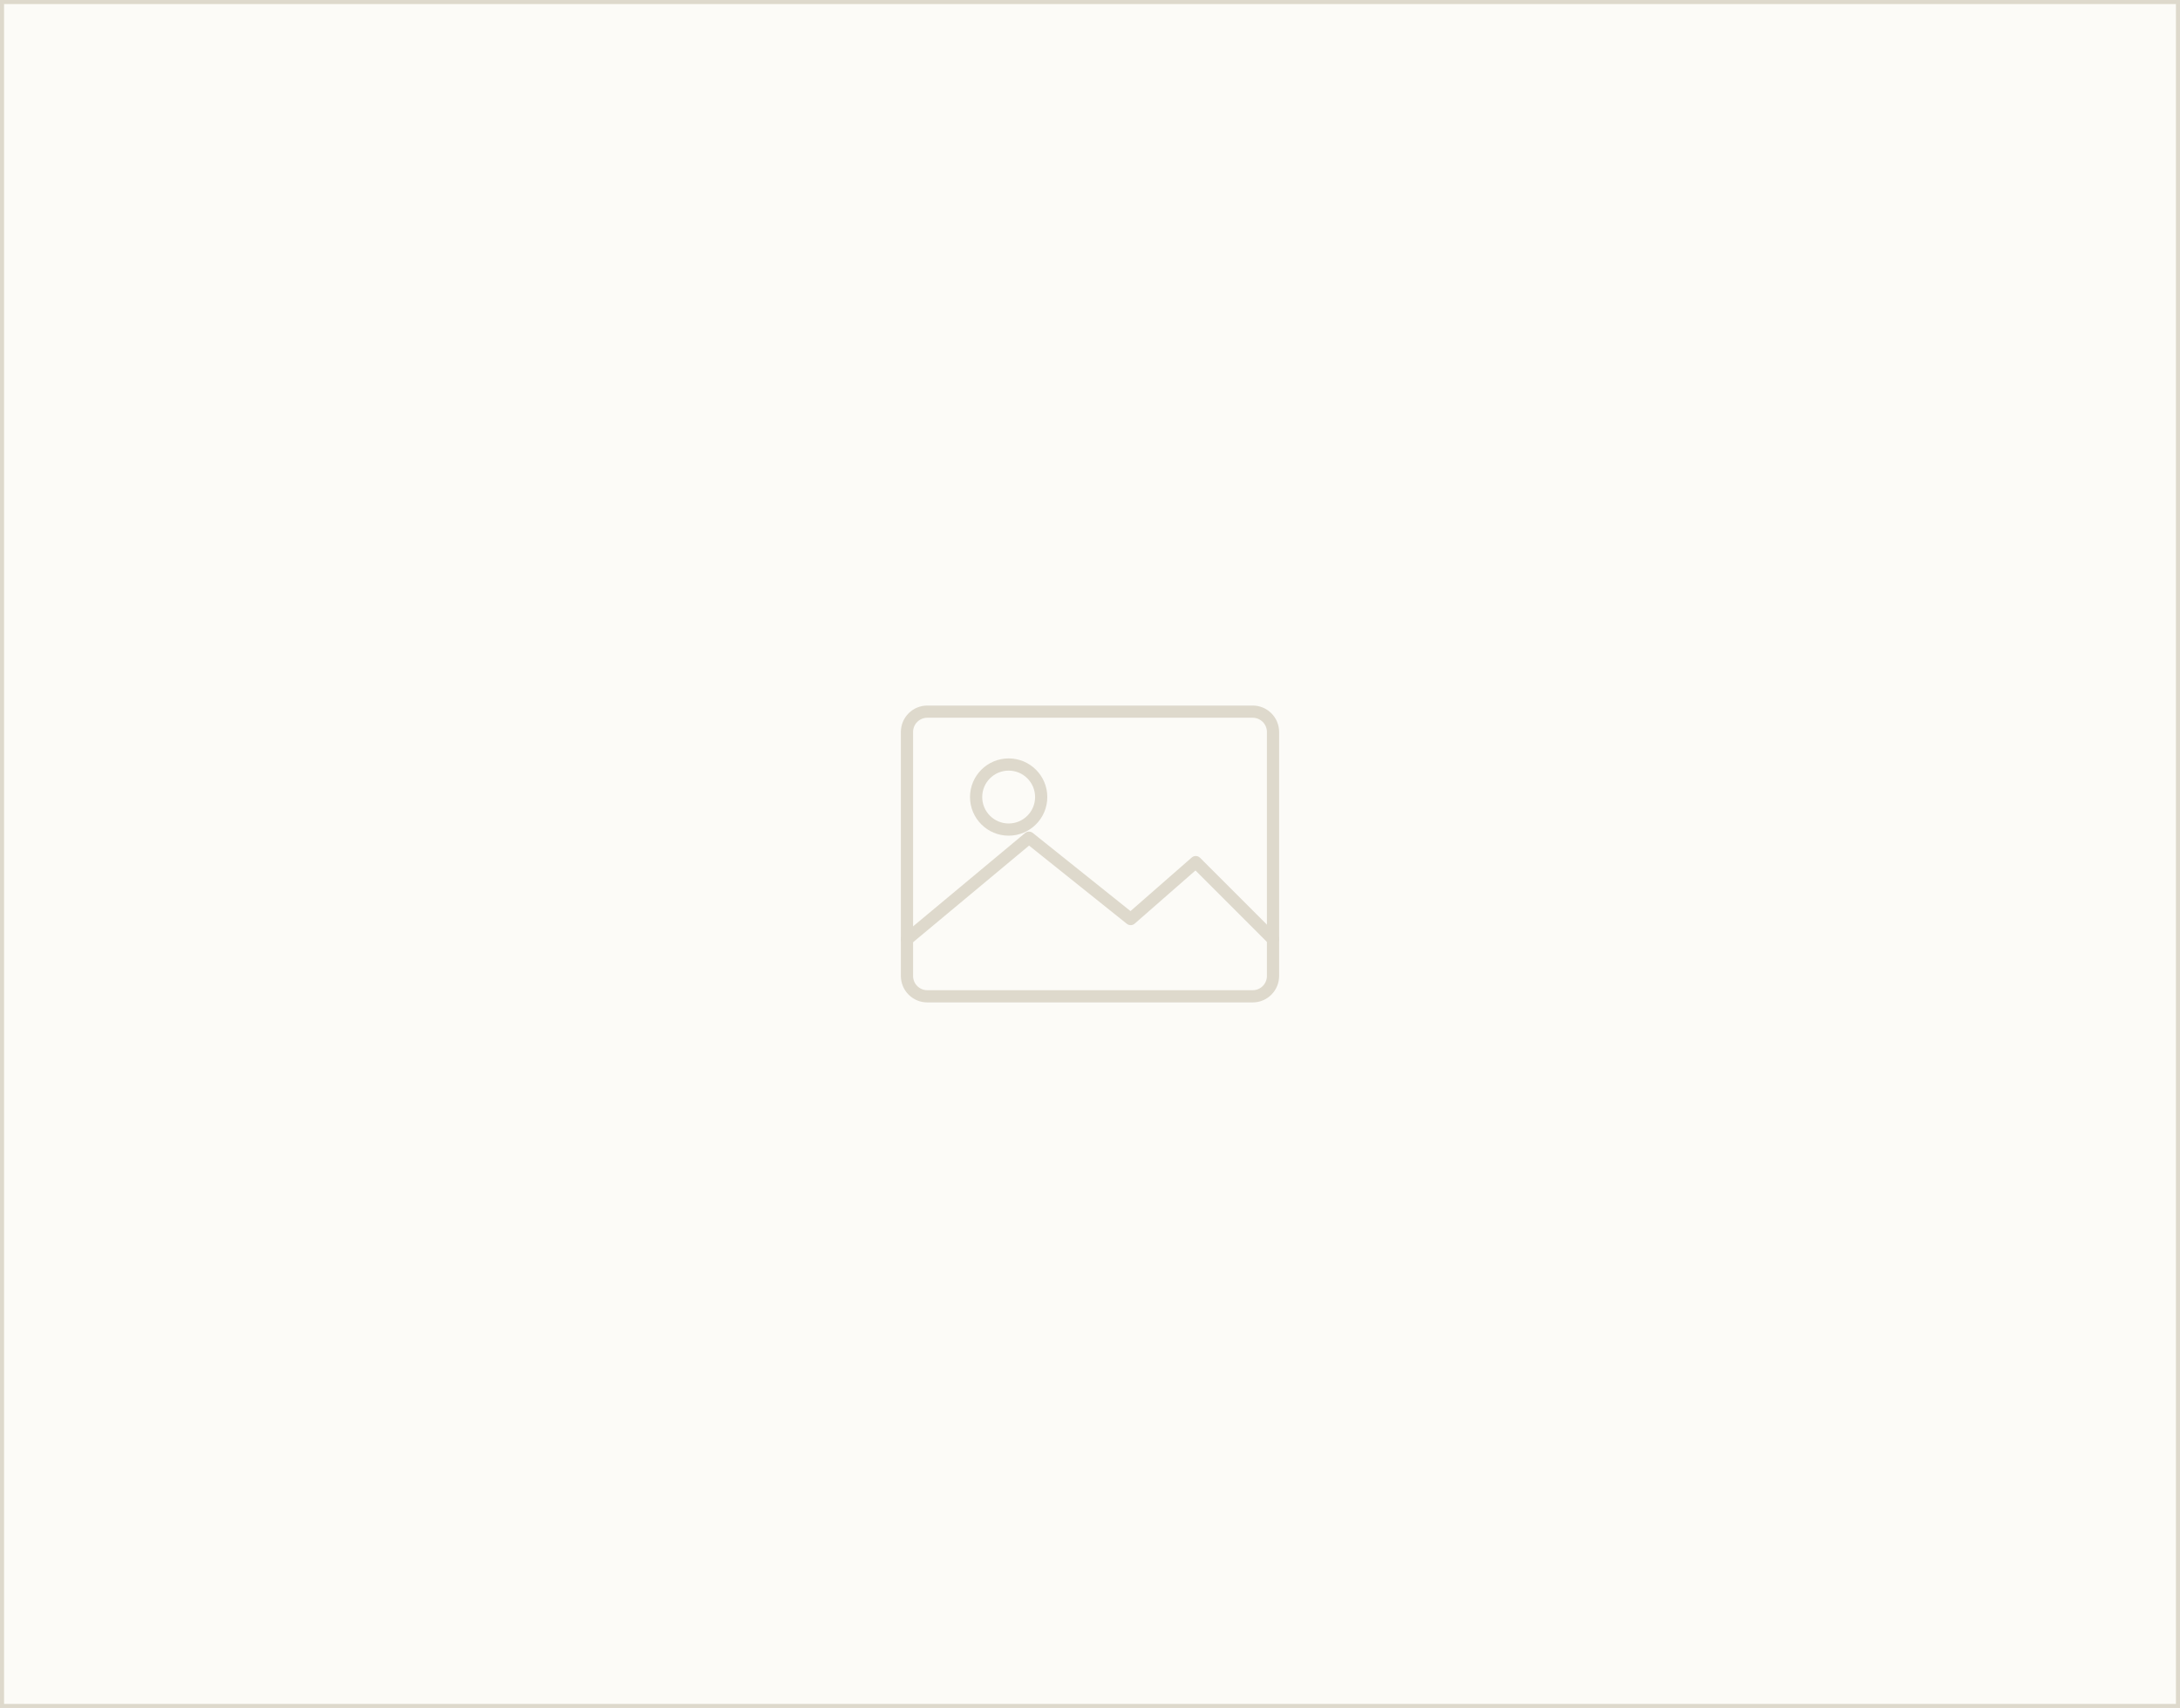
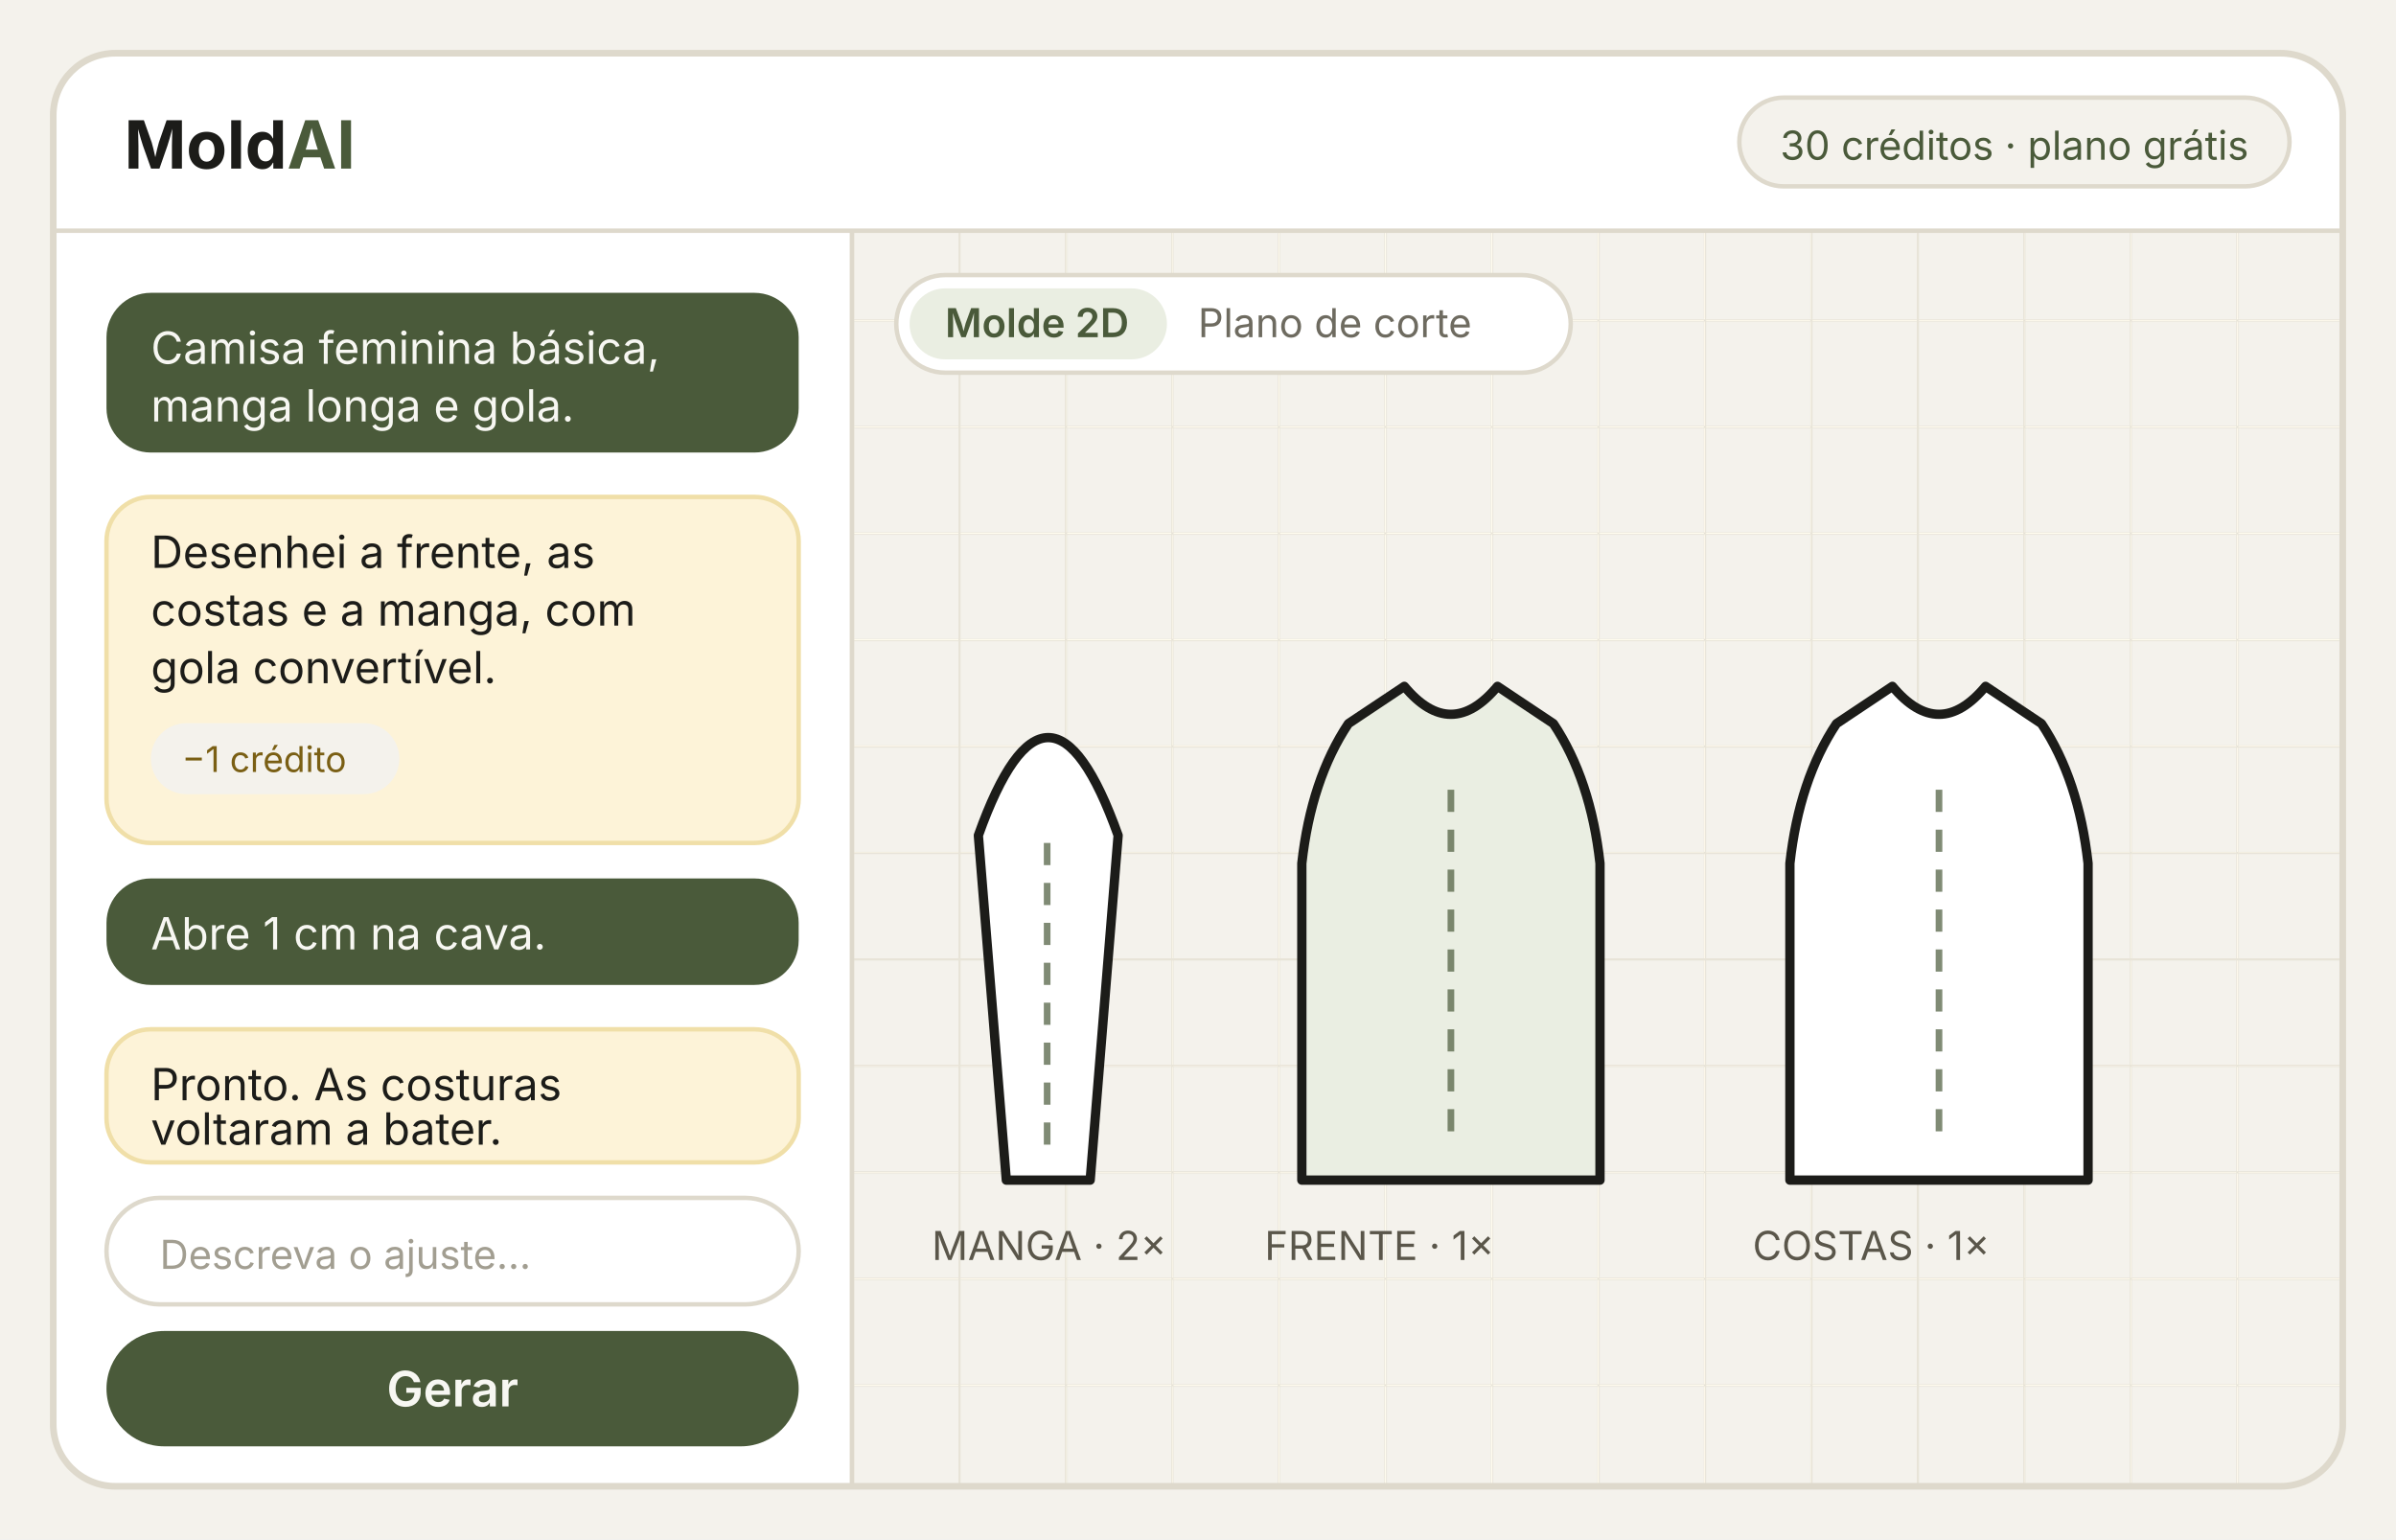
- <svg xmlns="http://www.w3.org/2000/svg" viewBox="0 0 1072 840">
-   <rect x="0" y="0" width="1072" height="840" fill="#fcfbf7" />
-   <rect x="1" y="1" width="1070" height="838" fill="none" stroke="#ded9cc" stroke-width="2" />
-   <g transform="translate(536 420)" fill="none" stroke="#ded9cc" stroke-width="6" stroke-linejoin="round" stroke-linecap="round">
-     <rect x="-90" y="-70" width="180" height="140" rx="10" />
-     <circle cx="-40" cy="-28" r="16" />
-     <path d="M-90 42 L-30 -8 L20 32 L52 4 L90 42" />
+ <svg xmlns="http://www.w3.org/2000/svg" viewBox="0 0 540 347" width="540" height="347" role="img">
+   <defs>
+     <pattern id="grid" width="24" height="24" patternUnits="userSpaceOnUse">
+       <path d="M24 0H0V24" fill="none" stroke="#e8e4d8" stroke-width="1" />
+     </pattern>
+     <clipPath id="win">
+       <rect x="12" y="12" width="516" height="323" rx="14" />
+     </clipPath>
+   </defs>
+   <rect width="540" height="347" fill="#f4f2ec" />
+   <g clip-path="url(#win)">
+     <rect x="12" y="12" width="516" height="323" fill="#ffffff" />
+     <rect x="192" y="52" width="336" height="283" fill="#f4f2ec" />
+     <rect x="192" y="52" width="336" height="283" fill="url(#grid)" />
+     <g stroke="#1c1c19" stroke-width="2" stroke-linejoin="round">
+       <path transform="translate(210,140) scale(1.05)" fill="#ffffff" d="M16 120 L10 46 Q25 4 40 46 L34 120 Z" />
+       <path transform="translate(285,140) scale(1.05)" fill="#eaeee2" d="M8 120 L8 52 Q10 34 18 22 L30 14 Q40 26 50 14 L62 22 Q70 34 72 52 L72 120 Z" />
+       <path transform="translate(395,140) scale(1.05)" fill="#ffffff" d="M8 120 L8 52 Q10 34 18 22 L30 14 Q40 26 50 14 L62 22 Q70 34 72 52 L72 120 Z" />
+     </g>
+     <g stroke="#4a5a3a" stroke-width="1.5" stroke-dasharray="5 4" opacity="0.7">
+       <path d="M236 190 L236 258" />
+       <path d="M327 178 L327 258" />
+       <path d="M437 178 L437 258" />
+     </g>
+     <g font-family="system-ui,-apple-system,'Segoe UI',sans-serif" font-size="9" fill="#5a564a">
+       <text x="210" y="284">MANGA · 2×</text>
+       <text x="285" y="284">FRENTE · 1×</text>
+       <text x="395" y="284">COSTAS · 1×</text>
+     </g>
+     <g font-family="system-ui,-apple-system,'Segoe UI',sans-serif" font-size="9">
+       <rect x="202" y="62" width="152" height="22" rx="11" fill="#ffffff" stroke="#ded9cc" />
+       <rect x="205" y="65" width="58" height="16" rx="8" fill="#eaeee2" />
+       <text x="213" y="76" fill="#4a5a3a" font-weight="600">Molde 2D</text>
+       <text x="270" y="76" fill="#6e6b60">Plano de corte</text>
+     </g>
+     <rect x="12" y="52" width="180" height="283" fill="#ffffff" />
+     <path d="M192 52 V335" stroke="#ded9cc" stroke-width="1" />
+     <g font-family="system-ui,-apple-system,'Segoe UI',sans-serif">
+       <rect x="24" y="66" width="156" height="36" rx="10" fill="#4a5a3a" />
+       <text x="34" y="82" font-size="10" fill="#f7f7f2">Camisa feminina básica,</text>
+       <text x="34" y="95" font-size="10" fill="#f7f7f2">manga longa e gola.</text>
+       <rect x="24" y="112" width="156" height="78" rx="10" fill="#fdf3d8" stroke="#f0dfa8" />
+       <text x="34" y="128" font-size="10" fill="#1c1c19">Desenhei a frente, as</text>
+       <text x="34" y="141" font-size="10" fill="#1c1c19">costas e a manga, com</text>
+       <text x="34" y="154" font-size="10" fill="#1c1c19">gola convertível.</text>
+       <rect x="34" y="163" width="56" height="16" rx="8" fill="#f4f2ec" />
+       <text x="41" y="174" font-size="8" fill="#7a5f14">−1 crédito</text>
+       <rect x="24" y="198" width="156" height="24" rx="10" fill="#4a5a3a" />
+       <text x="34" y="214" font-size="10" fill="#f7f7f2">Abre 1 cm na cava.</text>
+       <rect x="24" y="232" width="156" height="30" rx="10" fill="#fdf3d8" stroke="#f0dfa8" />
+       <text x="34" y="248" font-size="10" fill="#1c1c19">Pronto. As costuras</text>
+       <text x="34" y="258" font-size="10" fill="#1c1c19">voltaram a bater.</text>
+       <rect x="24" y="270" width="156" height="24" rx="12" fill="#ffffff" stroke="#ded9cc" />
+       <text x="36" y="286" font-size="9" fill="#a29e91">Descreva o ajuste…</text>
+       <rect x="24" y="300" width="156" height="26" rx="13" fill="#4a5a3a" />
+       <text x="102" y="317" font-size="11" font-weight="600" fill="#f7f7f2" text-anchor="middle">Gerar</text>
+     </g>
+     <rect x="12" y="12" width="516" height="40" fill="#ffffff" />
+     <path d="M12 52 H528" stroke="#ded9cc" stroke-width="1" />
+     <g font-family="system-ui,-apple-system,'Segoe UI',sans-serif">
+       <text x="28" y="38" font-size="15" font-weight="700" fill="#1c1c19">Mold<tspan fill="#4a5a3a">AI</tspan>
+       </text>
+       <rect x="392" y="22" width="124" height="20" rx="10" fill="#f4f2ec" stroke="#ded9cc" />
+       <text x="454" y="36" font-size="9" fill="#4a5a3a" text-anchor="middle">30 créditos · plano grátis</text>
+     </g>
  </g>
+   <rect x="12" y="12" width="516" height="323" rx="14" fill="none" stroke="#ded9cc" stroke-width="1.5" />
</svg>
